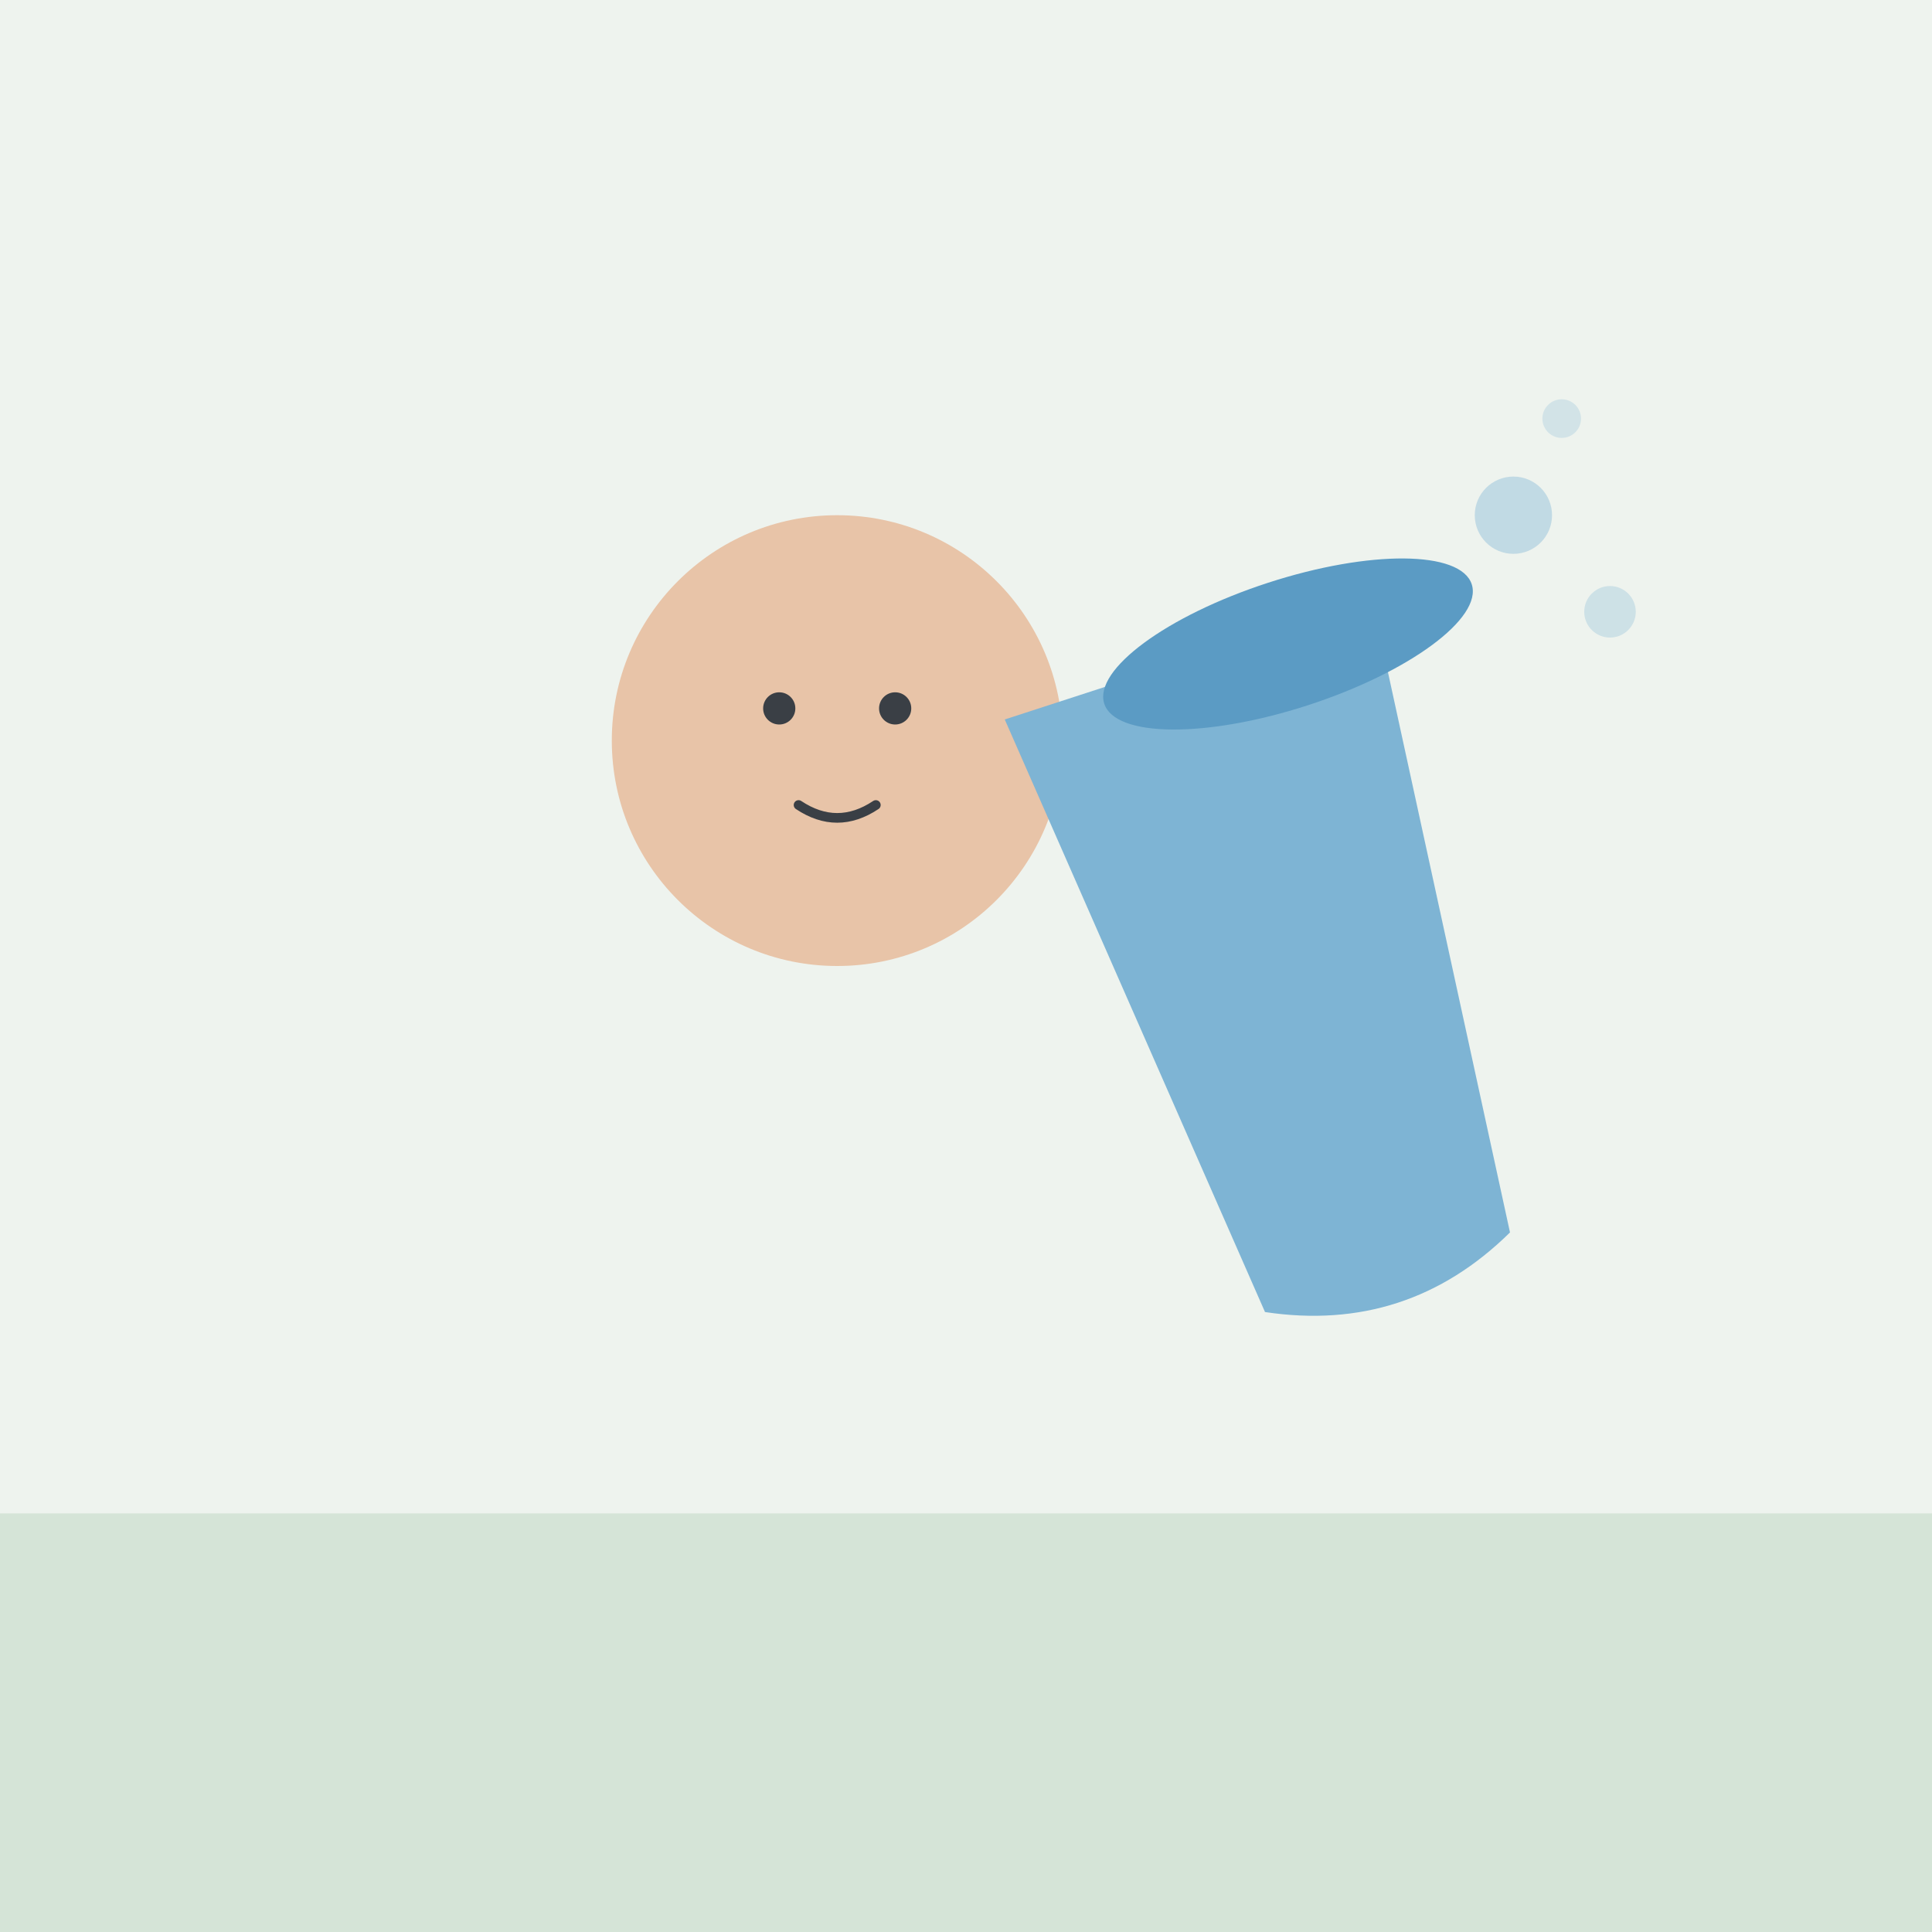
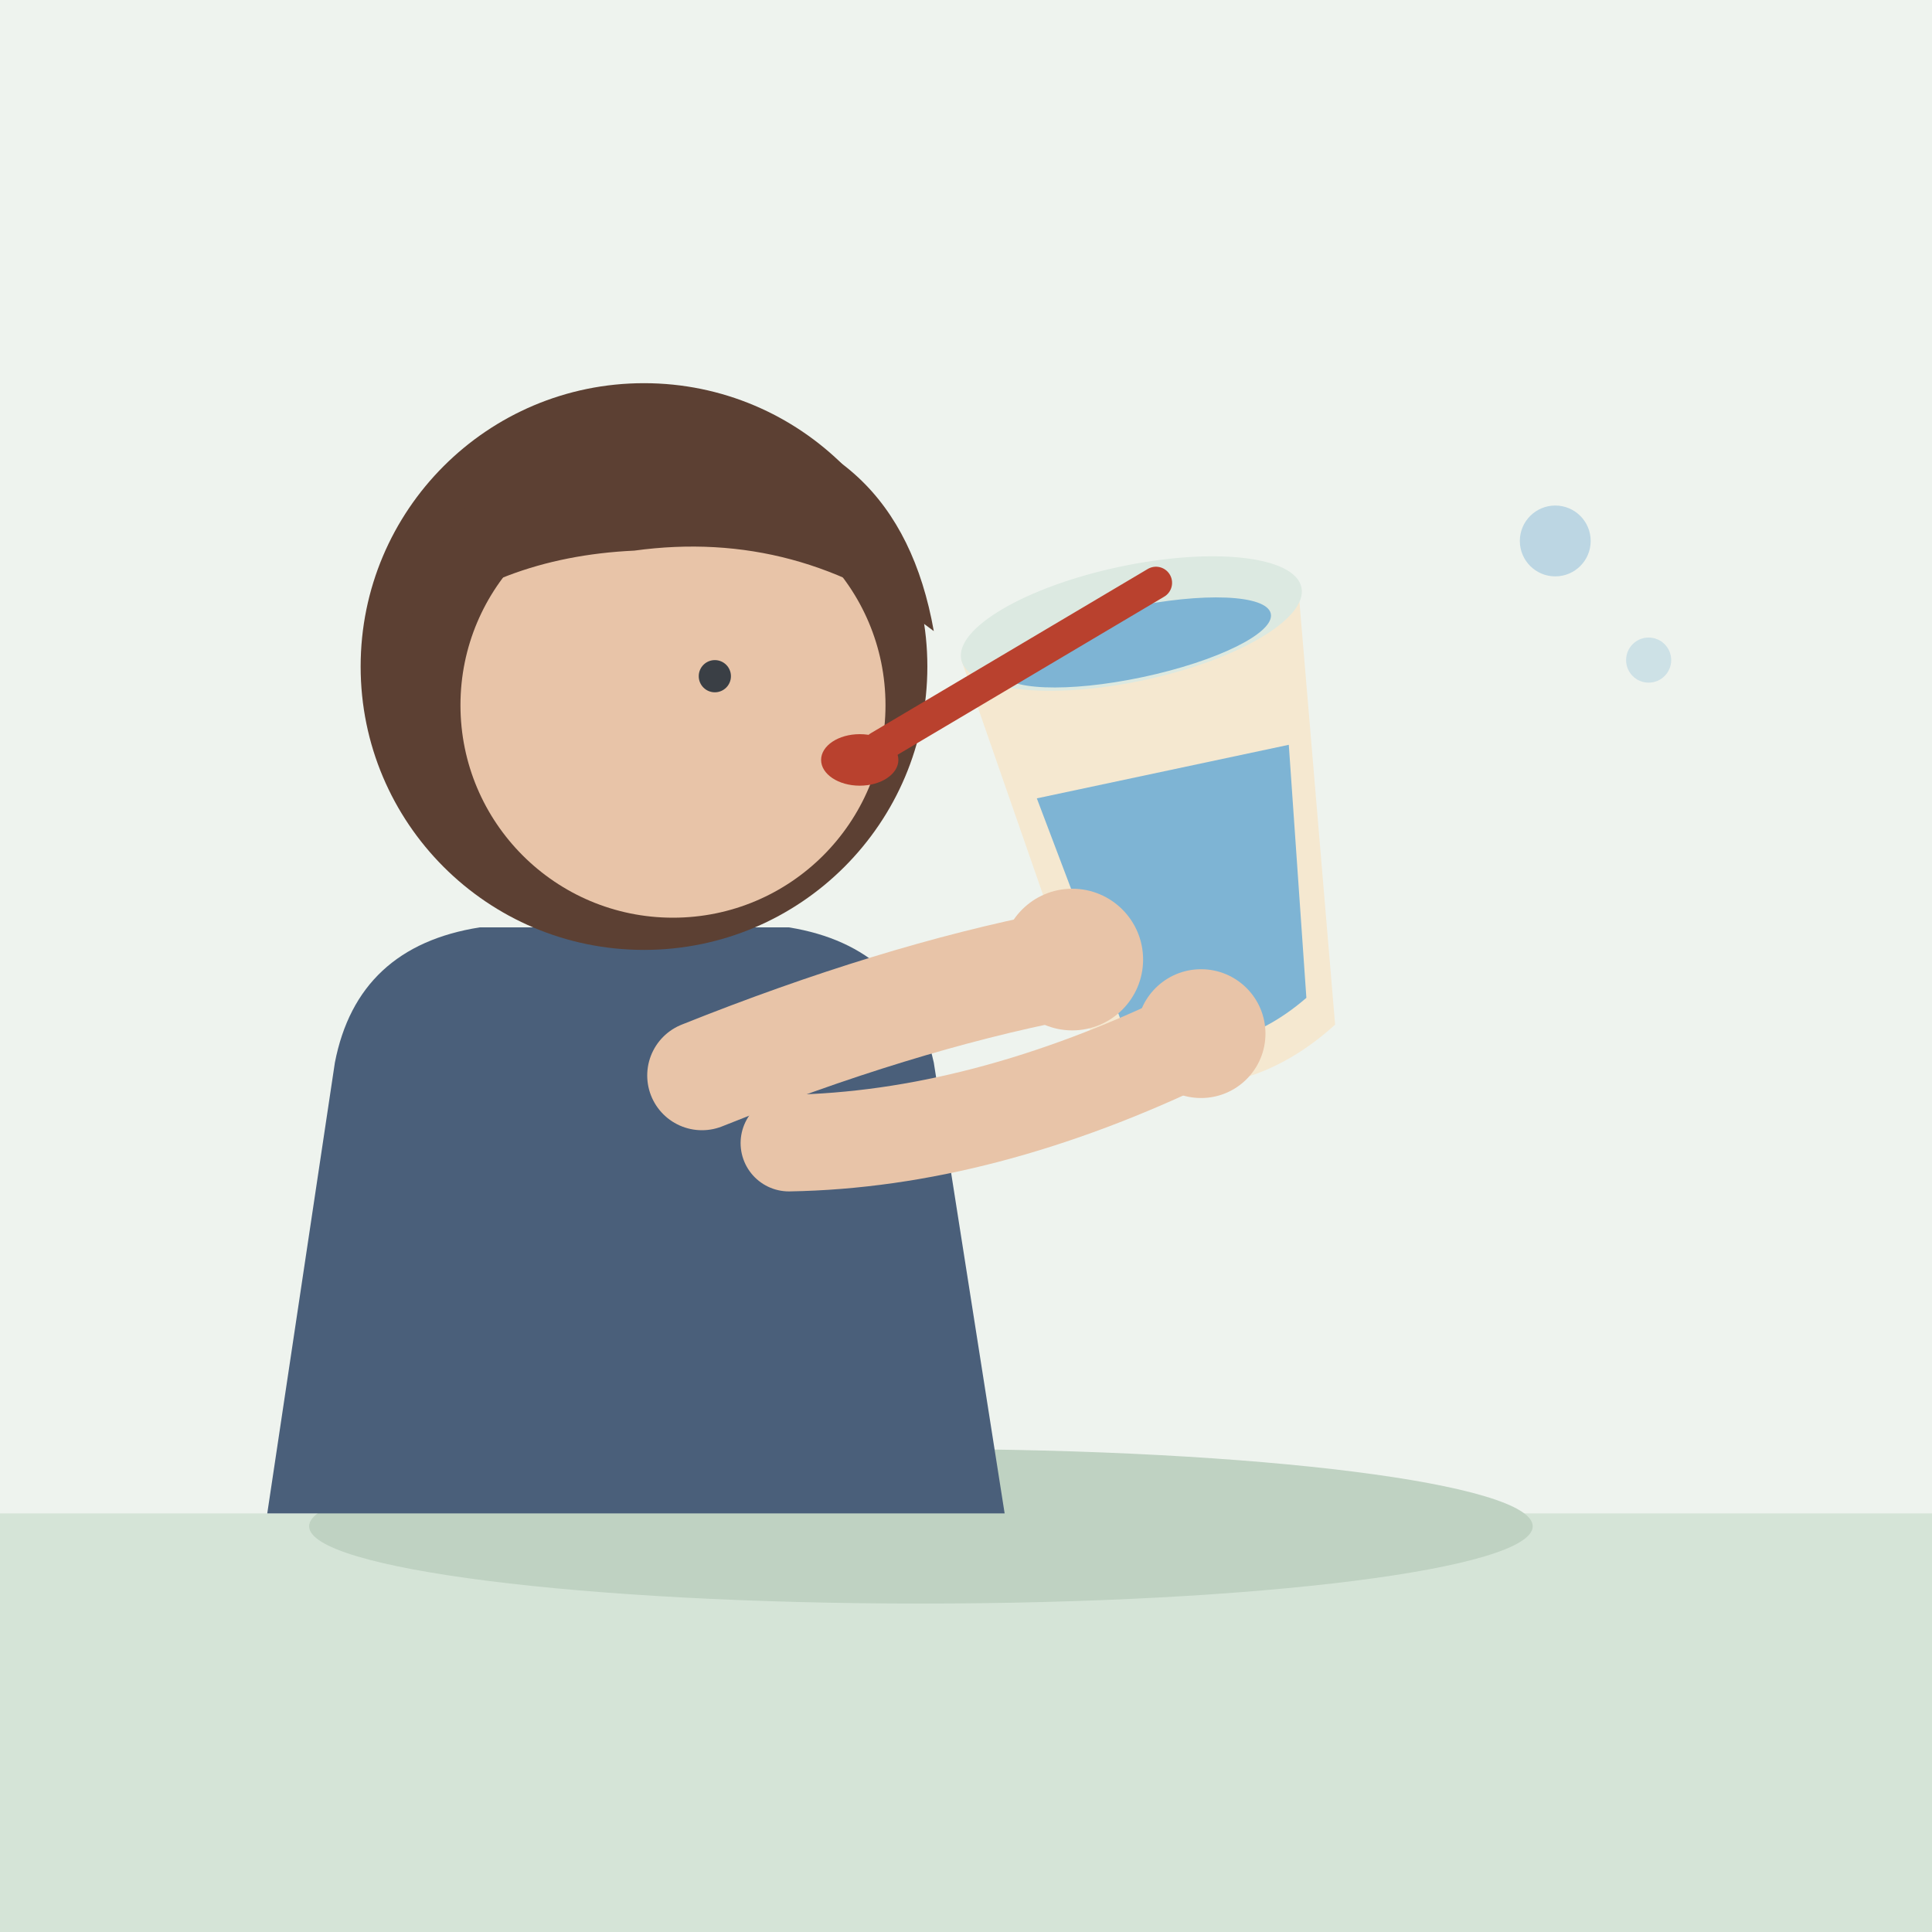
<svg xmlns="http://www.w3.org/2000/svg" width="600" height="600" viewBox="0 0 600 600" role="img" aria-label="Drink">
  <rect width="600" height="600" fill="#EEF3EE" />
  <rect y="470" width="600" height="130" fill="#D5E4D7" />
-   <circle cx="260" cy="230" r="70" fill="#E8C4A8" />
-   <circle cx="242" cy="220" r="5" fill="#3A3F45" />
-   <circle cx="278" cy="220" r="5" fill="#3A3F45" />
-   <path d="M248 250 Q260 258 272 250" fill="none" stroke="#3A3F45" stroke-width="3" stroke-linecap="round" />
-   <path d="M340 200 L360 400 Q400 420 440 400 L460 200 Z" fill="#7EB4D4" transform="rotate(-18 400 300)" />
-   <ellipse cx="400" cy="200" rx="60" ry="20" fill="#5B9BC4" transform="rotate(-18 400 200)" />
-   <circle cx="470" cy="160" r="12" fill="#7EB4D4" opacity="0.4" />
-   <circle cx="500" cy="190" r="8" fill="#7EB4D4" opacity="0.3" />
-   <circle cx="485" cy="130" r="6" fill="#7EB4D4" opacity="0.25" />
+   <ellipse cx="286" cy="474" rx="190" ry="24" fill="#BFD2C2" />
+   <path d="M83 470 L104 330 Q111 294 149 288 L245 288 Q282 294 290 330 L312 470 Z" fill="#4A5F7A" />
+   <circle cx="200" cy="207" r="88" fill="#5C4033" />
+   <circle cx="209" cy="219" r="66" fill="#E8C4A8" />
+   <path d="M126 198 Q145 125 218 129 Q279 134 290 196 Q248 164 197 171 Q154 173 126 198" fill="#5C4033" />
+   <circle cx="222" cy="210" r="5" fill="#3A3F45" />
+   <ellipse cx="267" cy="236" rx="12" ry="8" fill="#B9412E" />
+   <g transform="rotate(-12 356 254)">
+     <path d="M310 194 L417 194 L400 329 Q364 350 327 329 Z" fill="#F5E8D0" />
+     <path d="M324 241 L404 241 L393 319 Q364 335 336 319 Z" fill="#7EB4D4" />
+     <ellipse cx="364" cy="194" rx="54" ry="18" fill="#DCE9E1" />
+     <ellipse cx="364" cy="200" rx="43" ry="11" fill="#7EB4D4" />
+   </g>
+   <path d="M218 334 Q278 310 329 300" fill="none" stroke="#E8C4A8" stroke-width="34" stroke-linecap="round" />
+   <circle cx="333" cy="298" r="22" fill="#E8C4A8" />
+   <path d="M245 355 Q305 354 371 322" fill="none" stroke="#E8C4A8" stroke-width="30" stroke-linecap="round" />
+   <circle cx="373" cy="321" r="20" fill="#E8C4A8" />
+   <path d="M359 181 L273 232" stroke="#B9412E" stroke-width="10" stroke-linecap="round" />
+   <circle cx="483" cy="168" r="11" fill="#7EB4D4" opacity="0.45" />
+   <circle cx="512" cy="205" r="7" fill="#7EB4D4" opacity="0.3" />
</svg>
